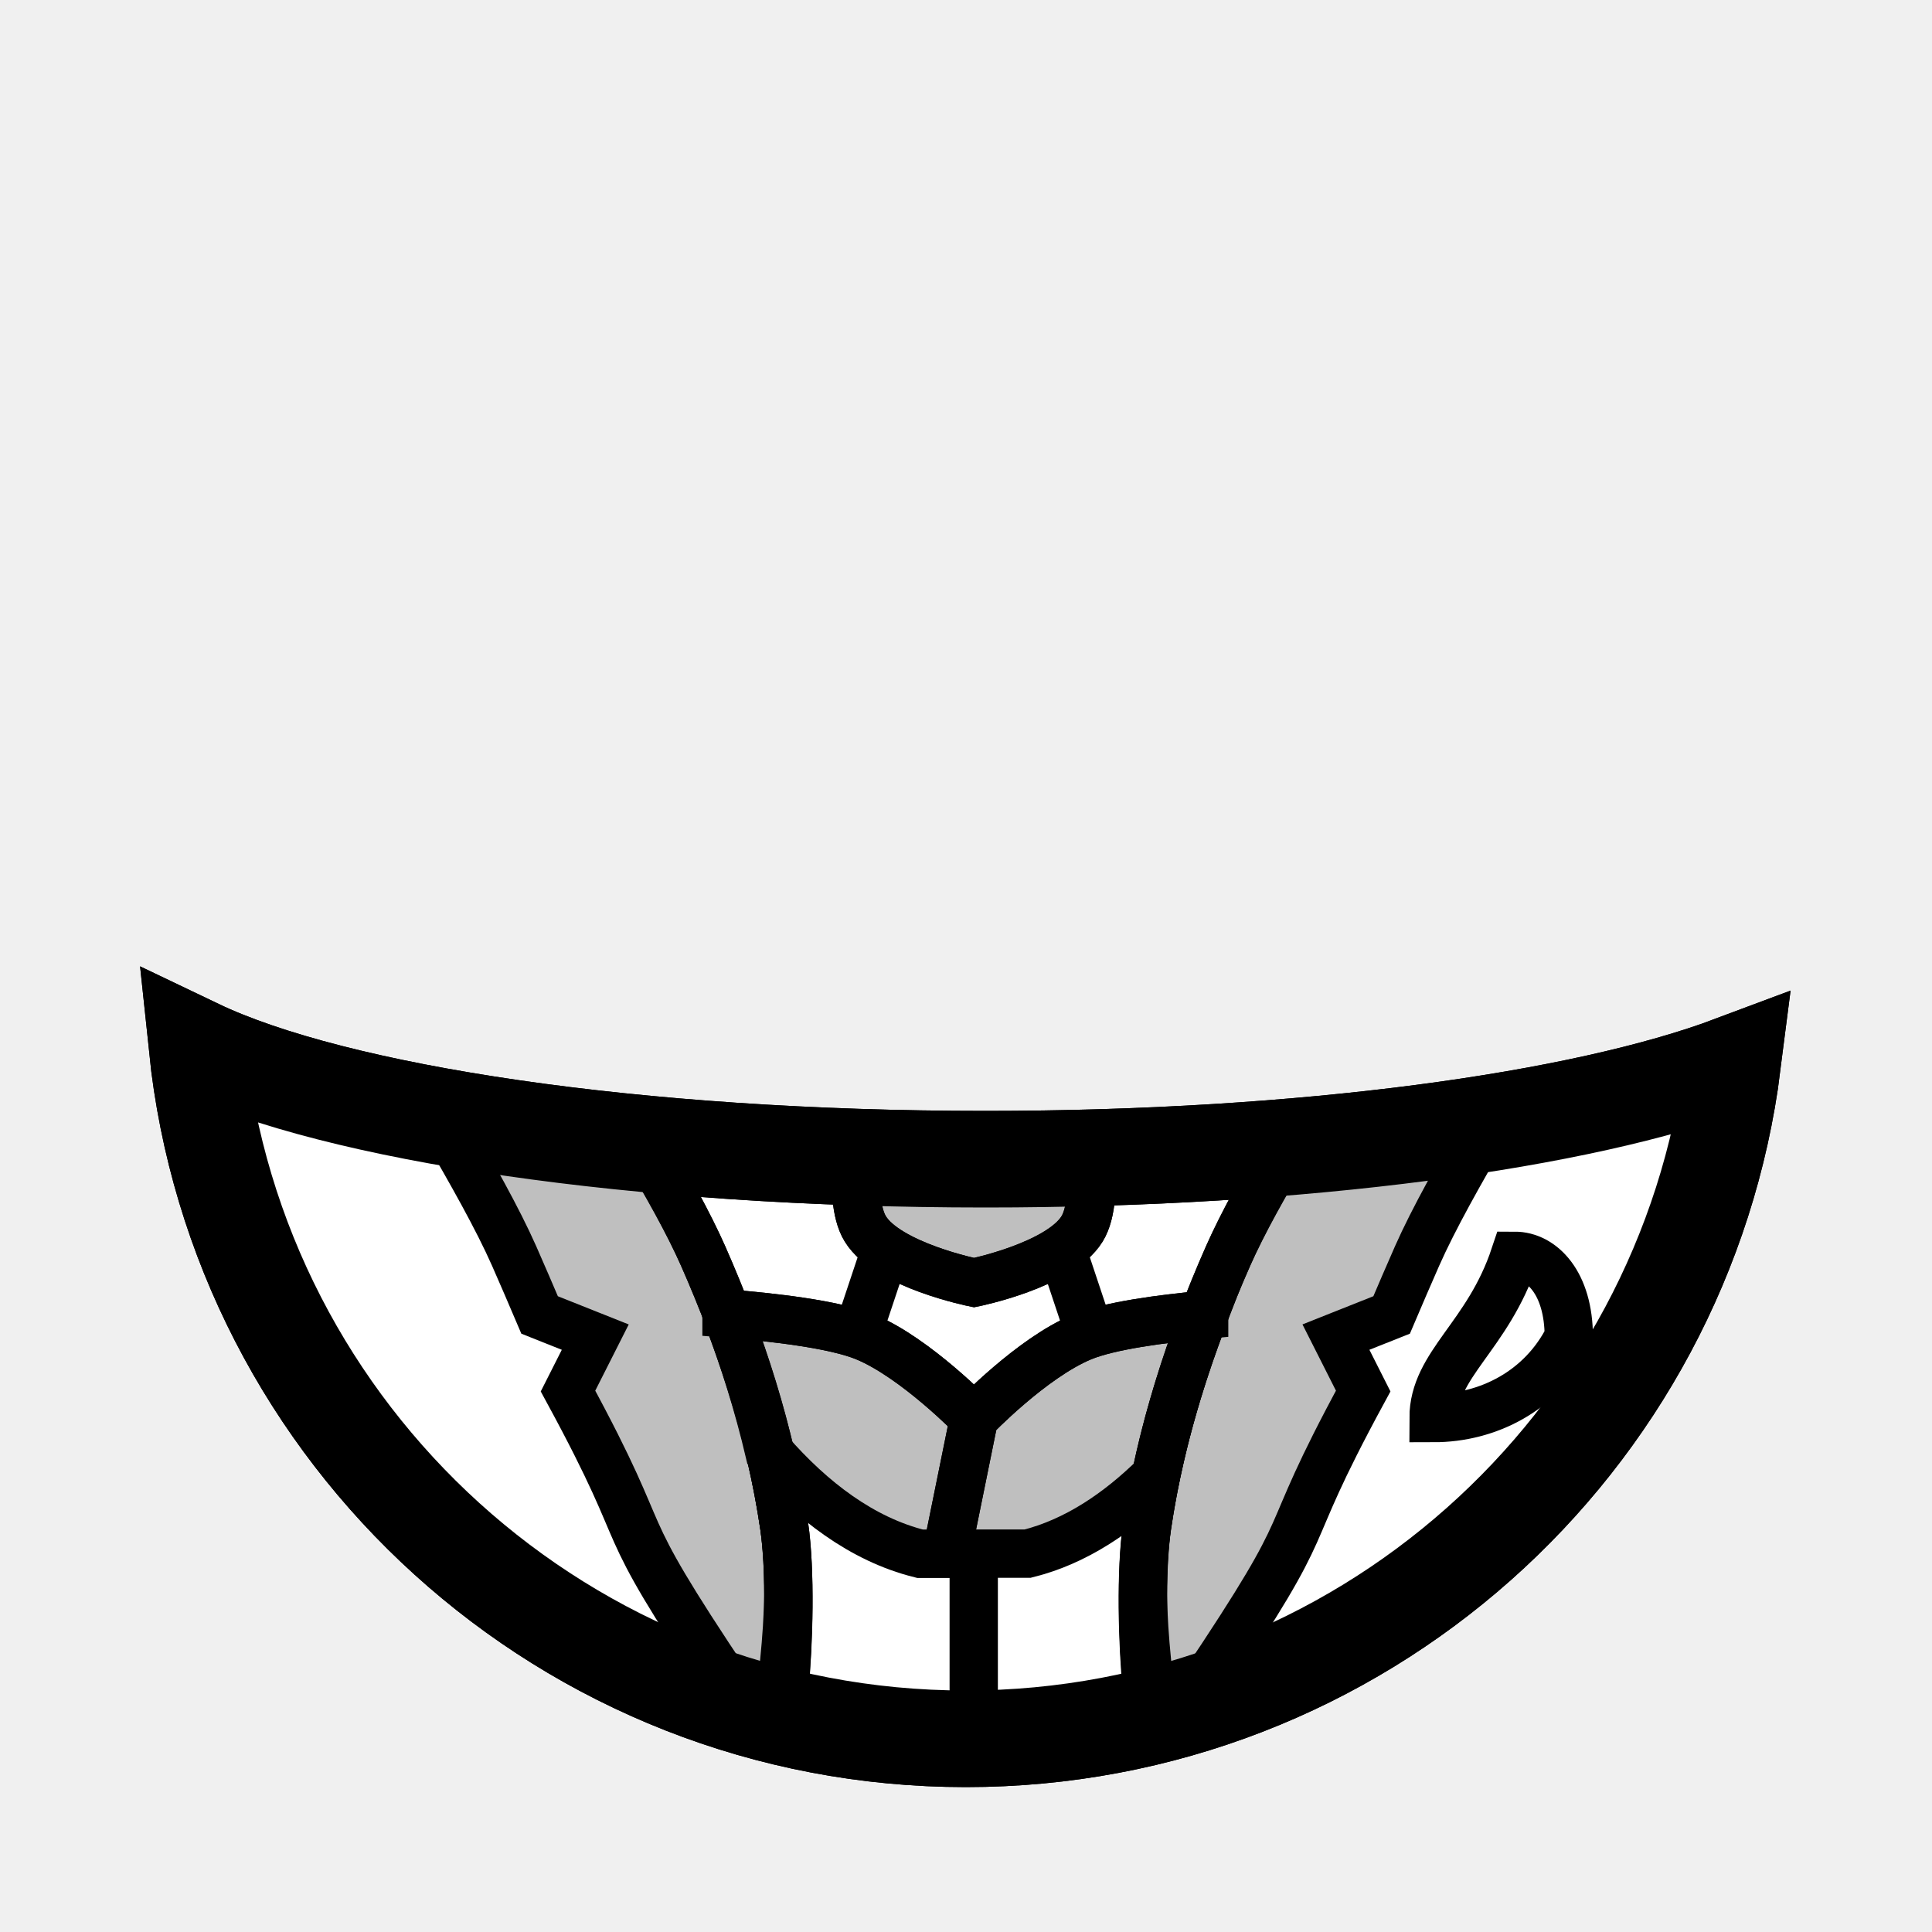
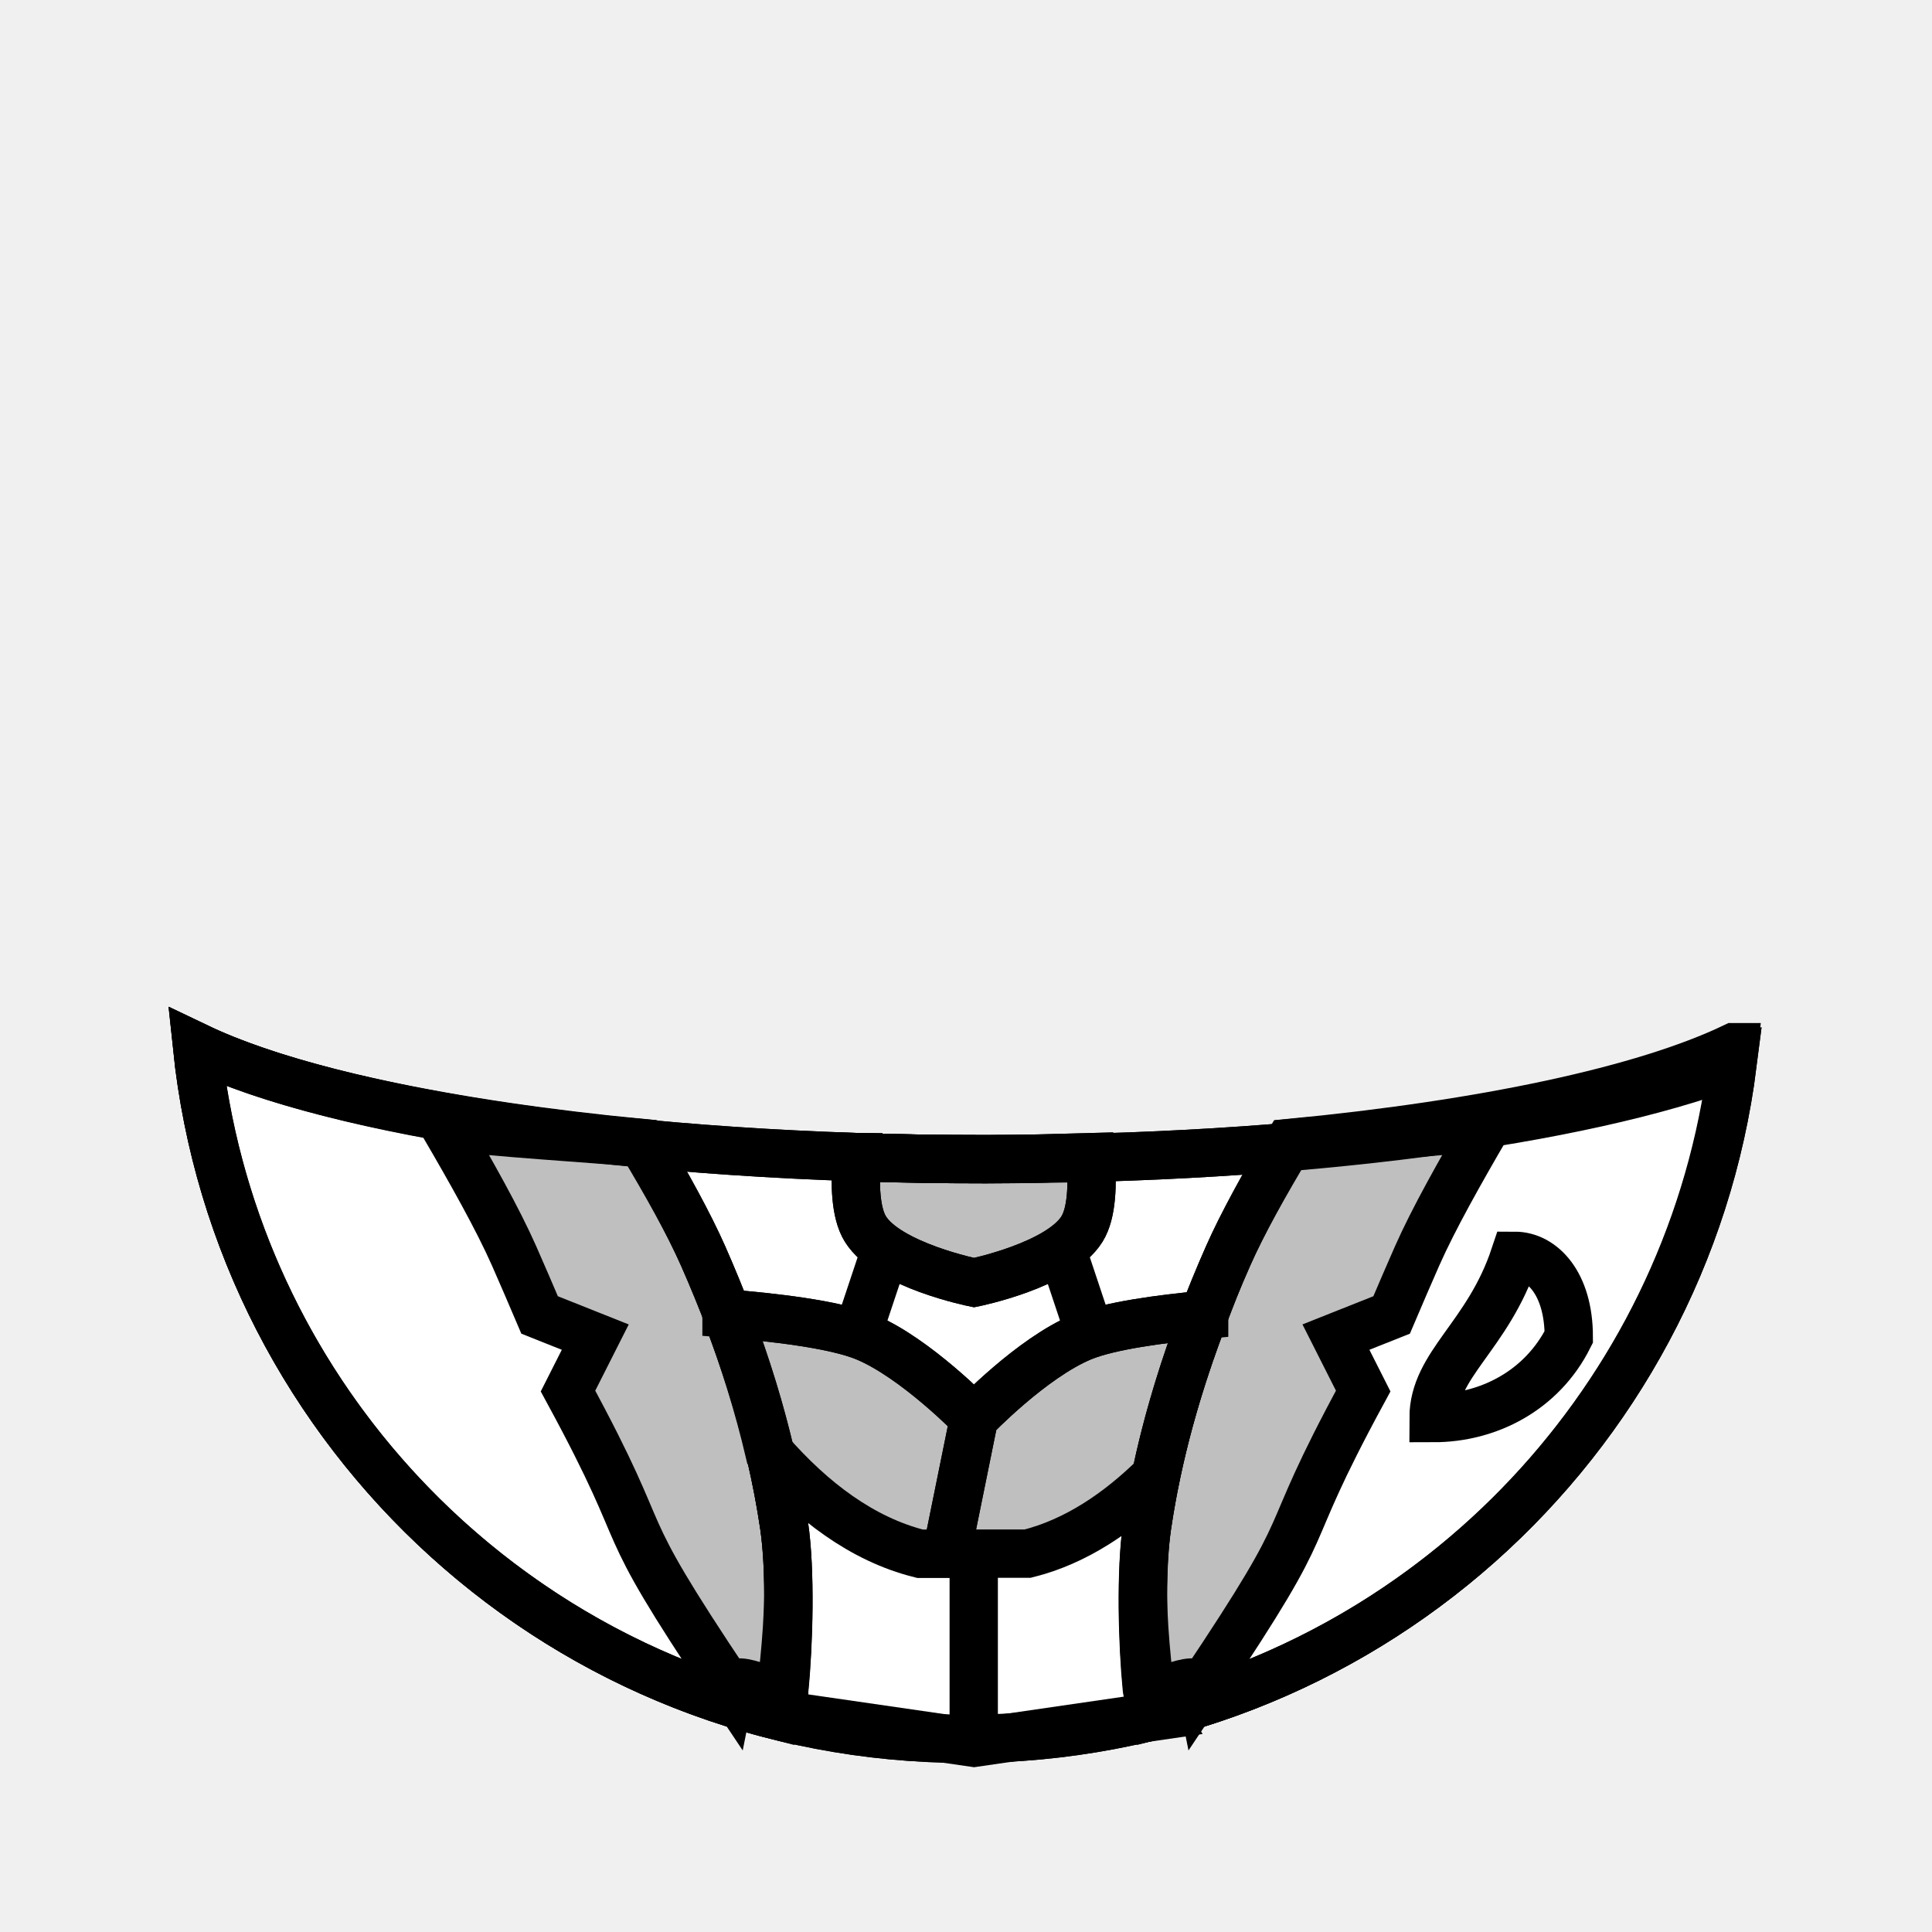
<svg xmlns="http://www.w3.org/2000/svg" id="svg2" version="1.1" height="100%" width="100%" viewBox="0 0 90 90" class="suit" data-z="500" data-slots="clothing" data-tags="clothing">
  <defs id="defs4" />
  <g id="layer2" style="display:inline" class="shirt">
-     <path style="fill:#ffffff;fill-opacity:1;stroke:#000000;stroke-width:4.5;stroke-linecap:round;stroke-miterlimit:4;stroke-opacity:1;stroke-dasharray:none;stroke-dashoffset:0;display:inline" d="m 9.18,48.781 c 1.887,18.108 17.205,32.219 35.812,32.219 18.335,0 33.474,-13.712 35.719,-31.438 -7.052,2.646 -19.971,4.438 -34.812,4.438 -16.282,0 -30.285,-2.14 -36.719,-5.219 z" id="path3829-1-5-74-4-9-0-7-87-0" />
+     <path style="fill:#ffffff;fill-opacity:1;stroke:#000000;stroke-width:2.25;stroke-linecap:round;stroke-miterlimit:4;stroke-opacity:1;stroke-dasharray:none;stroke-dashoffset:0;display:inline" d="m 9.18,48.781 c 1.887,18.108 17.205,32.219 35.812,32.219 18.335,0 33.474,-13.712 35.719,-31.438 -7.052,2.646 -19.971,4.438 -34.812,4.438 -16.282,0 -30.285,-2.14 -36.719,-5.219 z" id="path3829-1-5-74-4-9-0-7-87-0" />
  </g>
  <g id="layer6" style="display:inline" class="jacket">
    <path style="fill:#ffffff;fill-opacity:1;stroke:#000000;stroke-width:2.25;stroke-linecap:butt;stroke-linejoin:miter;stroke-miterlimit:4;stroke-opacity:1;stroke-dasharray:none;display:inline" d="m 9.188,48.781 c 1.576,15.128 12.527,27.473 26.938,31.125 0.181,-0.912 0.337,-1.806 0.406,-2.5 0.207,-2.09 0.305,-4.235 0,-6.312 C 35.895,66.755 34.522,62.511 32.75,58.5 32.092,57.011 31.054,55.111 29.938,53.25 20.79,52.373 13.377,50.786 9.188,48.781 z" id="path2997" />
    <path style="fill:#ffffff;fill-opacity:1;stroke:#000000;stroke-width:2.25;stroke-linecap:butt;stroke-linejoin:miter;stroke-miterlimit:4;stroke-opacity:1;stroke-dasharray:none;display:inline" d="m 80.776,48.781 c -1.576,15.128 -12.527,27.473 -26.938,31.125 -0.181,-0.912 -0.337,-1.806 -0.406,-2.5 -0.207,-2.09 -0.305,-4.235 0,-6.312 0.637,-4.338 2.01,-8.583 3.781,-12.594 0.658,-1.489 1.696,-3.389 2.812,-5.25 9.148,-0.877 16.561,-2.464 20.75,-4.469 z" id="path2997-4" />
  </g>
  <g id="layer7" style="display:inline" class="flair">
    <path style="fill:#ffffff;fill-opacity:1;stroke:#000000;stroke-width:2.25;stroke-linecap:butt;stroke-linejoin:miter;stroke-miterlimit:4;stroke-opacity:1;stroke-dasharray:none;display:inline" d="m 66.78,66.06 c 2.52,0 5.04,-1.26 6.3,-3.78 0,-2.52 -1.26,-3.78 -2.52,-3.78 -1.26,3.78 -3.78,5.04 -3.78,7.56 z" id="path3964" />
  </g>
  <g id="layer5" style="display:inline" class="tie">
    <path style="fill:#ffffff;fill-opacity:0.834;stroke:#000000;stroke-width:2.25;stroke-linecap:butt;stroke-linejoin:miter;stroke-miterlimit:4;stroke-opacity:1;stroke-dasharray:none;display:inline" d="m 45.36,57.24 -3.78,0 -2.52,7.56 6.3,3.78 6.3,-3.78 -2.52,-7.56 z" id="path3922" />
    <path style="fill:#ffffff;fill-opacity:1;stroke:#000000;stroke-width:2.25;stroke-linecap:butt;stroke-linejoin:miter;stroke-miterlimit:4;stroke-opacity:1;stroke-dasharray:none;display:inline" d="m 39.906,53.906 c -0.088,1.249 -0.061,2.588 0.406,3.344 1.046,1.692 5.062,2.5 5.062,2.5 0,0 3.985,-0.808 5.031,-2.5 0.468,-0.756 0.494,-2.094 0.406,-3.344 C 49.202,53.95 47.571,54 45.906,54 c -2.035,0 -4.046,-0.029 -6,-0.094 z" id="path3920" />
  </g>
  <g id="layer4" style="display:inline" class="vest">
    <path style="fill:#ffffff;fill-opacity:1;stroke:#000000;stroke-width:2.25;stroke-linecap:butt;stroke-linejoin:miter;stroke-miterlimit:4;stroke-opacity:1;stroke-dasharray:none;display:inline" d="m 33.844,61.188 c 1.234,3.206 2.19,6.519 2.688,9.906 0.305,2.078 0.207,5.473 0,7.562 l 0,1.25 8.844,1.281 8.812,-1.281 -0.75,-1.25 c -0.207,-2.09 -0.305,-5.485 0,-7.562 0.494,-3.364 1.435,-6.658 2.656,-9.844 -2.006,0.186 -4.42,0.506 -5.688,1.031 -2.342,0.97 -5.031,3.781 -5.031,3.781 0,0 -2.721,-2.811 -5.062,-3.781 -1.453,-0.602 -4.369,-0.925 -6.469,-1.094 z" id="path3859" />
    <path style="fill:none;stroke:#000000;stroke-width:2.25;stroke-linecap:butt;stroke-linejoin:miter;stroke-miterlimit:4;stroke-opacity:1;stroke-dasharray:none;display:inline" d="m 45.36,72.36 0,8.82" id="path3857" />
  </g>
  <g id="layer3" style="display:inline">
    <path style="fill:#000000;fill-opacity:0.251;stroke:#000000;stroke-width:2.25;stroke-linecap:butt;stroke-linejoin:miter;stroke-miterlimit:4;stroke-opacity:1;stroke-dasharray:none;display:inline" d="m 20.699,52.444 c 1.242,2.13 2.489,4.339 3.25,6.062 0.398,0.901 0.792,1.821 1.188,2.75 L 27.73,62.288 26.46,64.8 c 4.291,7.906 1.675,5.085 7.56,13.86 0.177,-0.899 2.452,0.686 2.52,0 0.207,-2.09 0.296,-5.489 -0.009,-7.566 C 35.895,66.755 34.522,62.511 32.75,58.5 32.091,57.009 31.025,55.113 29.906,53.25 27.557,53.024 22.792,52.76 20.699,52.444 z" id="path2997-7" />
    <path style="fill:#000000;fill-opacity:0.251;stroke:#000000;stroke-width:2.25;stroke-linecap:butt;stroke-linejoin:miter;stroke-miterlimit:4;stroke-opacity:1;stroke-dasharray:none;display:inline" d="m 69.265,52.444 c -1.242,2.13 -2.489,4.34 -3.25,6.062 -0.398,0.901 -0.792,1.821 -1.188,2.75 l -2.594,1.031 1.27,2.513 c -4.291,7.906 -1.675,5.085 -7.56,13.86 -0.177,-0.899 -2.452,0.686 -2.52,0 -0.207,-2.09 -0.296,-5.489 0.009,-7.566 0.637,-4.338 2.01,-8.583 3.781,-12.594 0.659,-1.491 1.725,-3.387 2.844,-5.25 2.35,-0.226 7.114,-0.49 9.207,-0.806 z" id="path2997-7-5" />
    <path style="fill:#000000;fill-opacity:0.251;stroke:#000000;stroke-width:2.25;stroke-linecap:butt;stroke-linejoin:miter;stroke-miterlimit:4;stroke-opacity:1;stroke-dasharray:none;display:inline" d="m 33.844,61.188 c 0.812,2.109 1.483,4.271 2,6.469 1.974,2.255 4.304,4.043 7,4.719 l 1.25,0 1.281,-6.312 c 0,0 -2.721,-2.811 -5.062,-3.781 -1.453,-0.602 -4.369,-0.925 -6.469,-1.094 z" id="path3837" />
    <path style="fill:#000000;fill-opacity:0.251;stroke:#000000;stroke-width:2.25;stroke-linecap:butt;stroke-linejoin:miter;stroke-miterlimit:4;stroke-opacity:1;stroke-dasharray:none;display:inline" d="m 56.094,61.25 c -2.008,0.188 -4.42,0.506 -5.688,1.031 -2.342,0.97 -5.031,3.781 -5.031,3.781 l -1.281,6.312 3.781,0 c 2.239,-0.56 4.227,-1.905 5.969,-3.625 0.53,-2.555 1.314,-5.058 2.25,-7.5 z" id="path3837-9" />
    <path style="fill:#000000;fill-opacity:0.251;stroke:#000000;stroke-width:2.25;stroke-linecap:butt;stroke-linejoin:miter;stroke-miterlimit:4;stroke-opacity:1;stroke-dasharray:none;display:inline" d="m 39.906,53.906 c -0.088,1.25 -0.061,2.587 0.406,3.344 1.046,1.692 5.062,2.5 5.062,2.5 0,0 3.985,-0.808 5.031,-2.5 0.468,-0.756 0.494,-2.094 0.406,-3.344 -1.611,0.044 -3.242,0.094 -4.906,0.094 -2.035,0 -4.046,-0.029 -6,-0.094 z" id="path3920-8" />
-     <path style="fill:none;stroke:#000000;stroke-width:4.5;stroke-linecap:round;stroke-miterlimit:4;stroke-opacity:1;stroke-dasharray:none;stroke-dashoffset:0;display:inline" d="m 9.18,48.781 c 1.887,18.108 17.205,32.219 35.812,32.219 18.335,0 33.474,-13.712 35.719,-31.438 -7.052,2.646 -19.971,4.438 -34.812,4.438 -16.282,0 -30.285,-2.14 -36.719,-5.219 z" id="path3829-1-5-74-4-9-0-7-87-0-1" />
+     <path style="fill:none;stroke:#000000;stroke-width:2.25;stroke-linecap:round;stroke-miterlimit:4;stroke-opacity:1;stroke-dasharray:none;stroke-dashoffset:0;display:inline" d="m 9.18,48.781 c 1.887,18.108 17.205,32.219 35.812,32.219 18.335,0 33.474,-13.712 35.719,-31.438 -7.052,2.646 -19.971,4.438 -34.812,4.438 -16.282,0 -30.285,-2.14 -36.719,-5.219 z" id="path3829-1-5-74-4-9-0-7-87-0-1" />
  </g>
</svg>
